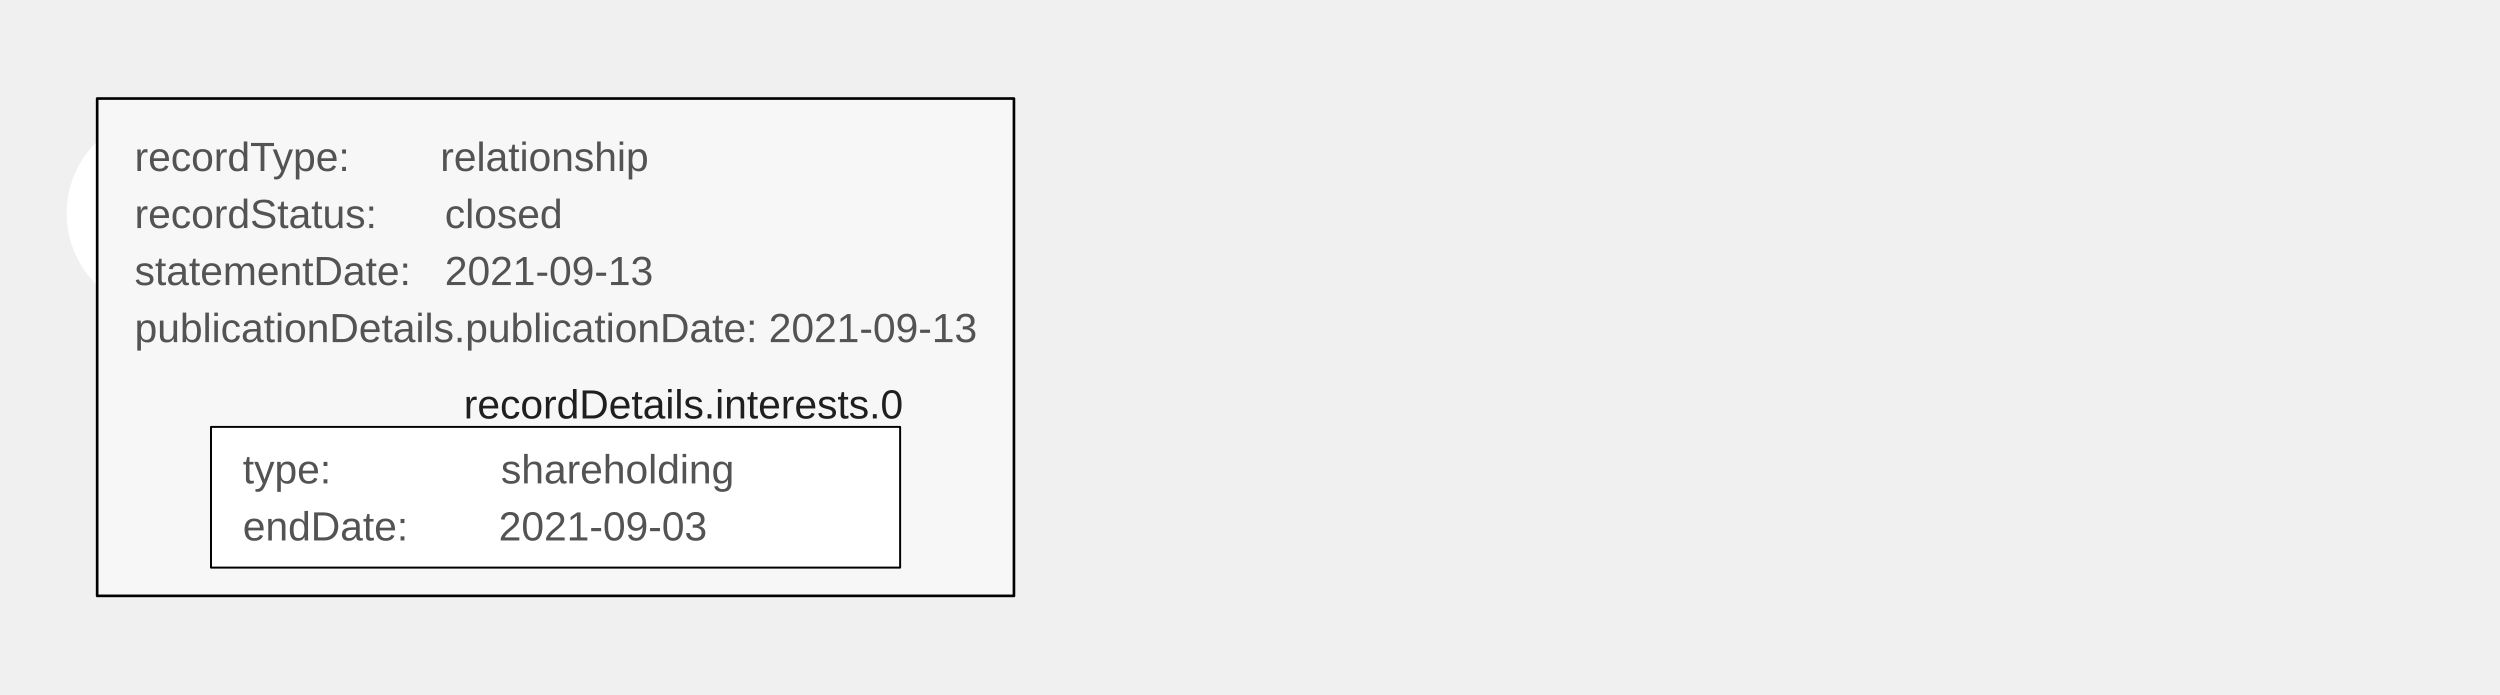
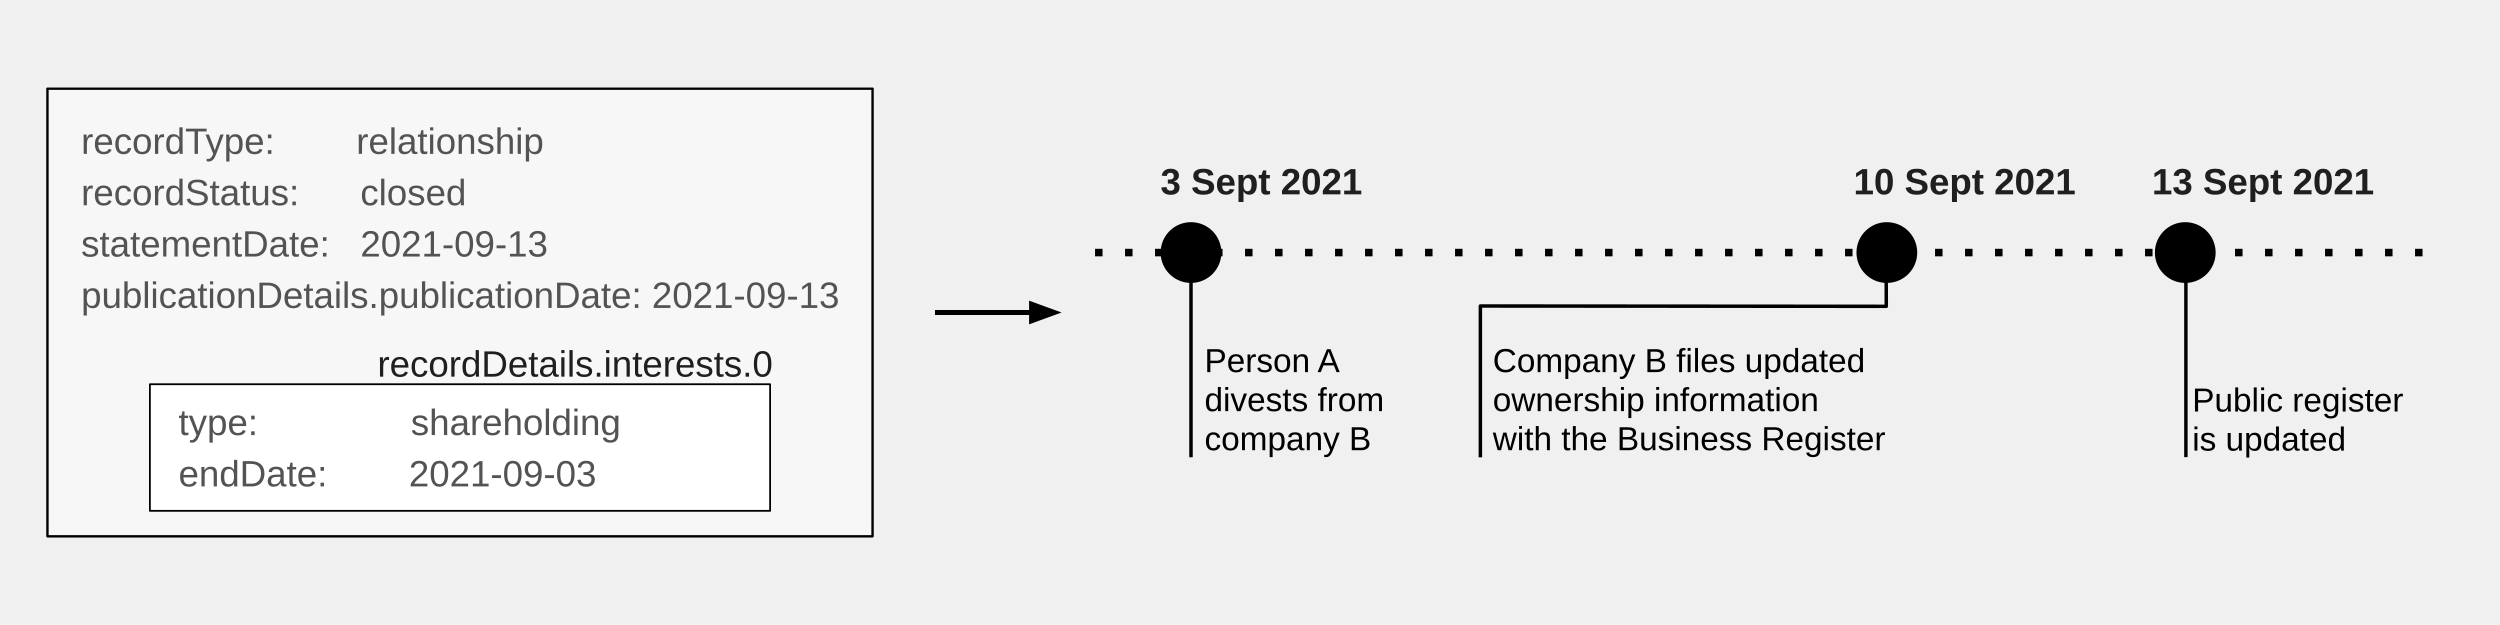
- <svg xmlns="http://www.w3.org/2000/svg" version="1.1" viewBox="0 0 900 250" fill="none" stroke="none" stroke-linecap="square" stroke-miterlimit="10" id="svg15" width="900" height="250">
+ <svg xmlns="http://www.w3.org/2000/svg" version="1.1" viewBox="0 0 1000 250" fill="none" stroke="none" stroke-linecap="square" stroke-miterlimit="10" id="svg15" width="1000" height="250">
  <defs id="defs15">
    </defs>
  <clipPath id="p.0">
    <path d="M 0,0 H 481.134 V 423.533 H 0 Z" clip-rule="nonzero" id="path1" />
  </clipPath>
  <g clip-path="url(#p.0)" id="g15" style="display:inline" transform="translate(0,20.80498)">
    <path fill="#000000" fill-opacity="0" d="M 0,0 H 481.134 V 423.533 H 0 Z" fill-rule="evenodd" id="path2" />
    <path fill="#000000" fill-opacity="0" d="m 60,92 v 109.523 h 0.063 v 109.532" fill-rule="evenodd" id="path3" />
    <path fill="#ffffff" d="m 24,56 v 0 c 0,-19.882 16.118,-36 36,-36 v 0 C 69.548,20 78.705,23.793 85.456,30.544 92.207,37.295 96,46.452 96,56 v 0 c 0,19.882 -16.118,36 -36,36 v 0 c -19.882,0 -36,-16.118 -36,-36 z" fill-rule="evenodd" id="path6" />
    <path fill="#000000" fill-opacity="0" d="m 24,20 h 72 v 72 h -72 z" fill-rule="evenodd" id="path8" />
    <path fill="#000000" fill-opacity="0" d="m 24,311.047 h 72 v 72 h -72 z" fill-rule="evenodd" id="path12" />
    <path fill="#000000" fill-opacity="0" d="m 129.969,360.055 h 19.213 v 0.945 h -19.213 z" fill-rule="evenodd" id="path14" />
    <path fill="#000000" fill-opacity="0" d="m 182.756,360.055 h 19.213 v 0.945 h -19.213 z" fill-rule="evenodd" id="path15" />
  </g>
  <g id="layer1" transform="translate(-26.6913,9.61991)" />
  <g id="layer3" transform="translate(-26.6913,9.61991)" />
  <g id="layer2" style="display:inline" transform="translate(-26.6913,9.61991)">
    <g id="g6" transform="translate(-73.09616,-125.9789)">
      <rect style="display:inline;fill:#ffffff;fill-opacity:1;stroke:#3c31d4;stroke-width:0.708;stroke-linecap:round;stroke-linejoin:round;stroke-miterlimit:10;stroke-dasharray:none;stroke-opacity:1" id="rect11772-8-1" width="248.086" height="50.655" x="154.22" y="211.839" />
      <text xml:space="preserve" style="font-style:normal;font-variant:normal;font-weight:normal;font-stretch:normal;line-height:0%;font-family:Roboto;-inkscape-font-specification:'Roboto, Normal';text-align:start;letter-spacing:0px;word-spacing:0px;writing-mode:lr-tb;text-anchor:start;display:inline;fill:#535353;fill-opacity:1;stroke:none;stroke-width:1px;stroke-linecap:butt;stroke-linejoin:miter;stroke-opacity:1" x="165.668" y="226.18" id="text14691-5">
        <tspan x="165.668" y="226.18" style="color:#000000;font-style:normal;font-variant:normal;font-weight:normal;font-stretch:normal;font-size:15px;line-height:140%;font-family:Roboto;-inkscape-font-specification:'Roboto, Normal';text-align:start;writing-mode:lr-tb;text-anchor:start;clip-rule:nonzero;display:inline;overflow:visible;visibility:visible;opacity:1;isolation:auto;mix-blend-mode:normal;color-interpolation:sRGB;color-interpolation-filters:linearRGB;solid-color:#000000;solid-opacity:1;fill:#535353;fill-opacity:1;fill-rule:nonzero;stroke:none;stroke-width:1px;stroke-linecap:butt;stroke-linejoin:miter;stroke-miterlimit:4;stroke-dasharray:none;stroke-dashoffset:0;stroke-opacity:1;color-rendering:auto;image-rendering:auto;shape-rendering:auto;text-rendering:auto;enable-background:accumulate" id="tspan9725-9">type:               selfDeclaration</tspan>
        <tspan x="165.668" y="247.18" style="color:#000000;font-style:normal;font-variant:normal;font-weight:normal;font-stretch:normal;font-size:15px;line-height:140%;font-family:Roboto;-inkscape-font-specification:'Roboto, Normal';text-align:start;writing-mode:lr-tb;text-anchor:start;clip-rule:nonzero;display:inline;overflow:visible;visibility:visible;opacity:1;isolation:auto;mix-blend-mode:normal;color-interpolation:sRGB;color-interpolation-filters:linearRGB;solid-color:#000000;solid-opacity:1;fill:#535353;fill-opacity:1;fill-rule:nonzero;stroke:none;stroke-width:1px;stroke-linecap:butt;stroke-linejoin:miter;stroke-miterlimit:4;stroke-dasharray:none;stroke-dashoffset:0;stroke-opacity:1;color-rendering:auto;image-rendering:auto;shape-rendering:auto;text-rendering:auto;enable-background:accumulate" id="tspan10952-4">assertedBy:   Acme Industries Ltd</tspan>
      </text>
      <text class="cls-3" id="text31-0-9" style="font-style:normal;font-variant:normal;font-weight:bold;font-stretch:normal;font-size:13.75px;line-height:0%;font-family:Roboto;-inkscape-font-specification:'Roboto, Bold';text-align:end;writing-mode:lr-tb;text-anchor:end;display:inline;fill:#ffffff;fill-opacity:1" x="436.33" y="198.809">
        <tspan x="396.976" y="198.809" id="tspan35-6-0" style="font-style:normal;font-variant:normal;font-weight:bold;font-stretch:normal;font-size:13.75px;line-height:125%;font-family:Roboto;-inkscape-font-specification:'Roboto, Bold';text-align:end;writing-mode:lr-tb;text-anchor:end;fill:#1f1f1f;fill-opacity:1">source</tspan>
      </text>
-       <rect style="display:inline;fill:#f7f7f7;fill-opacity:1;stroke:#000000;stroke-width:0.956;stroke-linecap:round;stroke-linejoin:round;stroke-miterlimit:10;stroke-dasharray:none;stroke-opacity:1" id="rect11772-5" width="330.044" height="179.044" x="134.765" y="151.837" />
+       <rect style="display:inline;fill:#f7f7f7;fill-opacity:1;stroke:#000000;stroke-width:0.956;stroke-linecap:round;stroke-linejoin:round;stroke-miterlimit:10;stroke-dasharray:none;stroke-opacity:1" id="rect11772-5" width="330.044" height="179.044" x="118.765" y="151.837" />
      <g id="g5" transform="translate(-11.99631)">
-         <rect style="fill:#ffffff;fill-opacity:1;stroke:#000001;stroke-width:0.708;stroke-linecap:round;stroke-linejoin:round;stroke-miterlimit:10;stroke-dasharray:none;stroke-opacity:1" id="rect11772-8-4" width="248.086" height="50.655" x="187.741" y="270.045" />
-         <text xml:space="preserve" style="font-style:normal;font-variant:normal;font-weight:normal;font-stretch:normal;font-size:14.667px;line-height:0%;font-family:Arial;-inkscape-font-specification:'Arial, Normal';font-variant-ligatures:normal;font-variant-caps:normal;font-variant-numeric:normal;font-variant-east-asian:normal;text-align:start;letter-spacing:0px;word-spacing:0px;writing-mode:lr-tb;text-anchor:start;fill:#535353;fill-opacity:1;stroke:none;stroke-width:1px;stroke-linecap:butt;stroke-linejoin:miter;stroke-opacity:1" x="199.19" y="290.386" id="text14691-44">
-           <tspan x="199.19" y="290.386" style="color:#000000;font-style:normal;font-variant:normal;font-weight:normal;font-stretch:normal;font-size:14.667px;line-height:140%;font-family:Arial;-inkscape-font-specification:'Arial, Normal';font-variant-ligatures:normal;font-variant-caps:normal;font-variant-numeric:normal;font-variant-east-asian:normal;text-align:start;writing-mode:lr-tb;text-anchor:start;clip-rule:nonzero;display:inline;overflow:visible;visibility:visible;opacity:1;isolation:auto;mix-blend-mode:normal;color-interpolation:sRGB;color-interpolation-filters:linearRGB;solid-color:#000000;solid-opacity:1;fill:#535353;fill-opacity:1;fill-rule:nonzero;stroke:none;stroke-width:1px;stroke-linecap:butt;stroke-linejoin:miter;stroke-miterlimit:4;stroke-dasharray:none;stroke-dashoffset:0;stroke-opacity:1;color-rendering:auto;image-rendering:auto;shape-rendering:auto;text-rendering:auto;enable-background:accumulate" id="tspan9725-4">type:               shareholding</tspan>
-           <tspan x="199.19" y="310.919" style="color:#000000;font-style:normal;font-variant:normal;font-weight:normal;font-stretch:normal;font-size:14.667px;line-height:140%;font-family:Arial;-inkscape-font-specification:'Arial, Normal';font-variant-ligatures:normal;font-variant-caps:normal;font-variant-numeric:normal;font-variant-east-asian:normal;text-align:start;writing-mode:lr-tb;text-anchor:start;clip-rule:nonzero;display:inline;overflow:visible;visibility:visible;opacity:1;isolation:auto;mix-blend-mode:normal;color-interpolation:sRGB;color-interpolation-filters:linearRGB;solid-color:#000000;solid-opacity:1;fill:#535353;fill-opacity:1;fill-rule:nonzero;stroke:none;stroke-width:1px;stroke-linecap:butt;stroke-linejoin:miter;stroke-miterlimit:4;stroke-dasharray:none;stroke-dashoffset:0;stroke-opacity:1;color-rendering:auto;image-rendering:auto;shape-rendering:auto;text-rendering:auto;enable-background:accumulate" id="tspan10952-7">endDate:        2021-09-03</tspan>
+         <rect style="fill:#ffffff;fill-opacity:1;stroke:#000001;stroke-width:0.708;stroke-linecap:round;stroke-linejoin:round;stroke-miterlimit:10;stroke-dasharray:none;stroke-opacity:1" id="rect11772-8-4" width="248.086" height="50.655" x="171.741" y="270.045" />
+         <text xml:space="preserve" style="font-style:normal;font-variant:normal;font-weight:normal;font-stretch:normal;font-size:14.667px;line-height:0%;font-family:Arial;-inkscape-font-specification:'Arial, Normal';font-variant-ligatures:normal;font-variant-caps:normal;font-variant-numeric:normal;font-variant-east-asian:normal;text-align:start;letter-spacing:0px;word-spacing:0px;writing-mode:lr-tb;text-anchor:start;fill:#535353;fill-opacity:1;stroke:none;stroke-width:1px;stroke-linecap:butt;stroke-linejoin:miter;stroke-opacity:1" x="183.19" y="290.386" id="text14691-44">
+           <tspan x="183.19" y="290.386" style="color:#000000;font-style:normal;font-variant:normal;font-weight:normal;font-stretch:normal;font-size:14.667px;line-height:140%;font-family:Arial;-inkscape-font-specification:'Arial, Normal';font-variant-ligatures:normal;font-variant-caps:normal;font-variant-numeric:normal;font-variant-east-asian:normal;text-align:start;writing-mode:lr-tb;text-anchor:start;clip-rule:nonzero;display:inline;overflow:visible;visibility:visible;opacity:1;isolation:auto;mix-blend-mode:normal;color-interpolation:sRGB;color-interpolation-filters:linearRGB;solid-color:#000000;solid-opacity:1;fill:#535353;fill-opacity:1;fill-rule:nonzero;stroke:none;stroke-width:1px;stroke-linecap:butt;stroke-linejoin:miter;stroke-miterlimit:4;stroke-dasharray:none;stroke-dashoffset:0;stroke-opacity:1;color-rendering:auto;image-rendering:auto;shape-rendering:auto;text-rendering:auto;enable-background:accumulate" id="tspan9725-4">type:               shareholding</tspan>
+           <tspan x="183.19" y="310.919" style="color:#000000;font-style:normal;font-variant:normal;font-weight:normal;font-stretch:normal;font-size:14.667px;line-height:140%;font-family:Arial;-inkscape-font-specification:'Arial, Normal';font-variant-ligatures:normal;font-variant-caps:normal;font-variant-numeric:normal;font-variant-east-asian:normal;text-align:start;writing-mode:lr-tb;text-anchor:start;clip-rule:nonzero;display:inline;overflow:visible;visibility:visible;opacity:1;isolation:auto;mix-blend-mode:normal;color-interpolation:sRGB;color-interpolation-filters:linearRGB;solid-color:#000000;solid-opacity:1;fill:#535353;fill-opacity:1;fill-rule:nonzero;stroke:none;stroke-width:1px;stroke-linecap:butt;stroke-linejoin:miter;stroke-miterlimit:4;stroke-dasharray:none;stroke-dashoffset:0;stroke-opacity:1;color-rendering:auto;image-rendering:auto;shape-rendering:auto;text-rendering:auto;enable-background:accumulate" id="tspan10952-7">endDate:        2021-09-03</tspan>
        </text>
-         <text class="cls-3" id="text31-0-6" style="font-style:normal;font-variant:normal;font-weight:bold;font-stretch:normal;font-size:14.667px;line-height:0%;font-family:Arial;-inkscape-font-specification:'Arial, Bold';font-variant-ligatures:normal;font-variant-caps:normal;font-variant-numeric:normal;font-variant-east-asian:normal;text-align:end;writing-mode:lr-tb;text-anchor:end;fill:#ffffff;fill-opacity:1" x="476.258" y="267.015">
-           <tspan x="436.904" y="267.015" id="tspan35-6-3" style="font-style:normal;font-variant:normal;font-weight:normal;font-stretch:normal;font-size:14.667px;line-height:125%;font-family:Arial;-inkscape-font-specification:'Arial, Bold';font-variant-ligatures:normal;font-variant-caps:normal;font-variant-numeric:normal;font-variant-east-asian:normal;text-align:end;writing-mode:lr-tb;text-anchor:end;fill:#1f1f1f;fill-opacity:1">recordDetails.interests.0</tspan>
+         <text class="cls-3" id="text31-0-6" style="font-style:normal;font-variant:normal;font-weight:bold;font-stretch:normal;font-size:14.667px;line-height:0%;font-family:Arial;-inkscape-font-specification:'Arial, Bold';font-variant-ligatures:normal;font-variant-caps:normal;font-variant-numeric:normal;font-variant-east-asian:normal;text-align:end;writing-mode:lr-tb;text-anchor:end;fill:#ffffff;fill-opacity:1" x="460.258" y="267.015">
+           <tspan x="420.904" y="267.015" id="tspan35-6-3" style="font-style:normal;font-variant:normal;font-weight:normal;font-stretch:normal;font-size:14.667px;line-height:125%;font-family:Arial;-inkscape-font-specification:'Arial, Bold';font-variant-ligatures:normal;font-variant-caps:normal;font-variant-numeric:normal;font-variant-east-asian:normal;text-align:end;writing-mode:lr-tb;text-anchor:end;fill:#1f1f1f;fill-opacity:1">recordDetails.interests.0</tspan>
        </text>
+         <path fill="#000000" fill-opacity="0" d="m 237.784,172.359 h 960 v 720 H 237.784 Z" fill-rule="evenodd" id="path2-3" />
+         <path fill="#000000" fill-opacity="0" d="m 490.574,217.066 h 697.575" fill-rule="evenodd" id="path3-7" />
+         <path fill="#000000" fill-opacity="0" d="M 703.936,334.334 V 241.626 H 870.33 V 148.917" fill-rule="evenodd" id="path15-6" />
+         <g id="g19" transform="translate(0,0.3129977)">
+           <path stroke="#000000" stroke-width="3" stroke-linejoin="round" stroke-linecap="butt" stroke-dasharray="3, 9" d="m 549.799,217.066 h 538.073" fill-rule="evenodd" id="path4" />
+           <g id="g18">
+             <path fill="#000000" d="m 576.529,217.066 v 0 c 0,-6.436 5.217,-11.654 11.654,-11.654 v 0 c 3.091,0 6.055,1.228 8.24,3.413 2.185,2.185 3.413,5.15 3.413,8.24 v 0 c 0,6.436 -5.217,11.654 -11.654,11.654 v 0 c -6.436,0 -11.654,-5.217 -11.654,-11.654 z" fill-rule="evenodd" id="path5" />
+             <path stroke="#000000" stroke-width="1" stroke-linejoin="round" stroke-linecap="butt" d="m 576.529,217.066 v 0 c 0,-6.436 5.217,-11.654 11.654,-11.654 v 0 c 3.091,0 6.055,1.228 8.24,3.413 2.185,2.185 3.413,5.15 3.413,8.24 v 0 c 0,6.436 -5.217,11.654 -11.654,11.654 v 0 c -6.436,0 -11.654,-5.217 -11.654,-11.654 z" fill-rule="evenodd" id="path6-5" />
+             <path fill="#000000" d="m 854.87,217.066 v 0 c 0,-6.436 5.217,-11.654 11.654,-11.654 v 0 c 3.091,0 6.055,1.228 8.24,3.413 2.185,2.185 3.413,5.15 3.413,8.24 v 0 c 0,6.436 -5.217,11.654 -11.654,11.654 v 0 c -6.436,0 -11.654,-5.217 -11.654,-11.654 z" fill-rule="evenodd" id="path7" />
+             <path stroke="#000000" stroke-width="1" stroke-linejoin="round" stroke-linecap="butt" d="m 854.87,217.066 v 0 c 0,-6.436 5.217,-11.654 11.654,-11.654 v 0 c 3.091,0 6.055,1.228 8.24,3.413 2.185,2.185 3.413,5.15 3.413,8.24 v 0 c 0,6.436 -5.217,11.654 -11.654,11.654 v 0 c -6.436,0 -11.654,-5.217 -11.654,-11.654 z" fill-rule="evenodd" id="path8-3" />
+             <path fill="#000000" d="m 974.235,217.066 v 0 c 0,-6.436 5.217,-11.654 11.654,-11.654 v 0 c 3.091,0 6.055,1.228 8.24,3.413 2.185,2.185 3.413,5.15 3.413,8.24 v 0 c 0,6.436 -5.217,11.654 -11.654,11.654 v 0 c -6.436,0 -11.654,-5.217 -11.654,-11.654 z" fill-rule="evenodd" id="path9" />
+             <path stroke="#000000" stroke-width="1" stroke-linejoin="round" stroke-linecap="butt" d="m 974.235,217.066 v 0 c 0,-6.436 5.217,-11.654 11.654,-11.654 v 0 c 3.091,0 6.055,1.228 8.24,3.413 2.185,2.185 3.413,5.15 3.413,8.24 v 0 c 0,6.436 -5.217,11.654 -11.654,11.654 v 0 c -6.436,0 -11.654,-5.217 -11.654,-11.654 z" fill-rule="evenodd" id="path10" />
+             <path fill="#000000" fill-opacity="0" d="m 588.183,228.72 v 67.37" fill-rule="evenodd" id="path11" />
+             <path stroke="#000000" stroke-width="1.308" stroke-linejoin="round" stroke-linecap="butt" d="m 588.183,208.787 v 90.156" fill-rule="evenodd" id="path12-5" style="stroke-width:1.395;stroke-dasharray:none" />
+             <path fill="#000000" fill-opacity="0" d="m 1031.889,228.72 v 67.37" fill-rule="evenodd" id="path13" />
+             <path stroke="#000000" stroke-width="1.113" stroke-linejoin="round" stroke-linecap="butt" d="m 986.141,228.72 v 70.177" fill-rule="evenodd" id="path14-6" style="stroke-width:1.376;stroke-dasharray:none" />
+             <path stroke="#000000" stroke-width="0.863" stroke-linejoin="round" stroke-linecap="butt" d="m 703.932,298.979 v -1.535 -1.392 m 0,0 v -57.606 l 162.362,0.13 -0.064,-30.829" fill-rule="evenodd" id="path16" style="stroke-width:1.401;stroke-dasharray:none" />
+             <text class="cls-3" id="text31-0-6-2" style="font-style:normal;font-variant:normal;font-weight:bold;font-stretch:normal;font-size:14.667px;line-height:0%;font-family:Arial;-inkscape-font-specification:'Arial, Bold';font-variant-ligatures:normal;font-variant-caps:normal;font-variant-numeric:normal;font-variant-east-asian:normal;text-align:end;writing-mode:lr-tb;text-anchor:end;display:inline;fill:#ffffff;fill-opacity:1" x="696.049" y="193.791">
+               <tspan x="656.695" y="193.791" id="tspan35-6-3-9" style="font-style:normal;font-variant:normal;font-weight:bold;font-stretch:normal;font-size:14.667px;line-height:125%;font-family:Arial;-inkscape-font-specification:'Arial, Bold';font-variant-ligatures:normal;font-variant-caps:normal;font-variant-numeric:normal;font-variant-east-asian:normal;text-align:end;writing-mode:lr-tb;text-anchor:end;fill:#1f1f1f;fill-opacity:1">3 Sept 2021</tspan>
+             </text>
+             <text class="cls-3" id="text31-0-6-3" style="font-style:normal;font-variant:normal;font-weight:bold;font-stretch:normal;font-size:14.667px;line-height:0%;font-family:Arial;-inkscape-font-specification:'Arial, Bold';font-variant-ligatures:normal;font-variant-caps:normal;font-variant-numeric:normal;font-variant-east-asian:normal;text-align:end;writing-mode:lr-tb;text-anchor:end;display:inline;fill:#ffffff;fill-opacity:1" x="981.438" y="193.791">
+               <tspan x="942.084" y="193.791" id="tspan35-6-3-6" style="font-style:normal;font-variant:normal;font-weight:bold;font-stretch:normal;font-size:14.667px;line-height:125%;font-family:Arial;-inkscape-font-specification:'Arial, Bold';font-variant-ligatures:normal;font-variant-caps:normal;font-variant-numeric:normal;font-variant-east-asian:normal;text-align:end;writing-mode:lr-tb;text-anchor:end;fill:#1f1f1f;fill-opacity:1">10 Sept 2021</tspan>
+             </text>
+             <text class="cls-3" id="text31-0-6-3-3" style="font-style:normal;font-variant:normal;font-weight:bold;font-stretch:normal;font-size:14.667px;line-height:0%;font-family:Arial;-inkscape-font-specification:'Arial, Bold';font-variant-ligatures:normal;font-variant-caps:normal;font-variant-numeric:normal;font-variant-east-asian:normal;text-align:end;writing-mode:lr-tb;text-anchor:end;display:inline;fill:#ffffff;fill-opacity:1" x="1100.803" y="193.791">
+               <tspan x="1061.449" y="193.791" id="tspan35-6-3-6-5" style="font-style:normal;font-variant:normal;font-weight:bold;font-stretch:normal;font-size:14.667px;line-height:125%;font-family:Arial;-inkscape-font-specification:'Arial, Bold';font-variant-ligatures:normal;font-variant-caps:normal;font-variant-numeric:normal;font-variant-east-asian:normal;text-align:end;writing-mode:lr-tb;text-anchor:end;fill:#1f1f1f;fill-opacity:1">13 Sept 2021</tspan>
+             </text>
+             <text xml:space="preserve" style="font-size:13.333px;line-height:15.625px;font-family:Arial;-inkscape-font-specification:Arial;text-align:start;text-anchor:start;fill:#000000;stroke-opacity:0.957" x="593.584" y="264.887" id="text17">
+               <tspan x="593.584" y="264.887" id="tspan19" style="font-size:13.333px;line-height:15.625px">Person A </tspan>
+               <tspan x="593.584" y="280.512" id="tspan20" style="font-size:13.333px;line-height:15.625px">divests from </tspan>
+               <tspan x="593.584" y="296.137" style="font-size:13.333px;line-height:15.625px" id="tspan9">company B</tspan>
+             </text>
+             <text xml:space="preserve" style="font-size:13.333px;line-height:15.625px;font-family:Arial;-inkscape-font-specification:Arial;text-align:start;text-anchor:start;fill:#000000;stroke-opacity:0.957" x="988.68" y="280.668" id="text17-1">
+               <tspan x="988.68" y="280.668" id="tspan20-7" style="font-size:13.333px;line-height:15.625px">Public register </tspan>
+               <tspan x="988.68" y="296.293" id="tspan23" style="font-size:13.333px;line-height:15.625px">is updated</tspan>
+             </text>
+             <text xml:space="preserve" style="font-size:13.333px;line-height:15.625px;font-family:Arial;-inkscape-font-specification:Arial;text-align:start;text-anchor:start;fill:#000000;stroke-opacity:0.957" x="708.889" y="264.887" id="text17-6">
+               <tspan x="708.889" y="264.887" id="tspan21" style="font-size:13.333px;line-height:15.625px">Company B files updated </tspan>
+               <tspan x="708.889" y="280.512" id="tspan22" style="font-size:13.333px;line-height:15.625px">ownership information </tspan>
+               <tspan x="708.889" y="296.137" id="tspan7" style="font-size:13.333px;line-height:15.625px">with the Business Register</tspan>
+             </text>
+           </g>
+         </g>
      </g>
-       <text xml:space="preserve" style="font-style:normal;font-variant:normal;font-weight:normal;font-stretch:normal;font-size:14.667px;line-height:0%;font-family:Arial;-inkscape-font-specification:'Arial, Normal';font-variant-ligatures:normal;font-variant-caps:normal;font-variant-numeric:normal;font-variant-east-asian:normal;text-align:start;letter-spacing:0px;word-spacing:0px;writing-mode:lr-tb;text-anchor:start;fill:#535353;fill-opacity:1;stroke:none;stroke-width:1px;stroke-linecap:butt;stroke-linejoin:miter;stroke-opacity:1" x="148.24" y="157.385" id="text14691-4-1">
-         <tspan x="148.24" y="157.385" style="color:#000000;font-style:normal;font-variant:normal;font-weight:normal;font-stretch:normal;font-size:14.667px;line-height:140%;font-family:Arial;-inkscape-font-specification:'Arial, Normal';font-variant-ligatures:normal;font-variant-caps:normal;font-variant-numeric:normal;font-variant-east-asian:normal;text-align:start;writing-mode:lr-tb;text-anchor:start;clip-rule:nonzero;display:inline;overflow:visible;visibility:visible;opacity:1;isolation:auto;mix-blend-mode:normal;color-interpolation:sRGB;color-interpolation-filters:linearRGB;solid-color:#000000;solid-opacity:1;fill:#535353;fill-opacity:1;fill-rule:nonzero;stroke:none;stroke-width:1px;stroke-linecap:butt;stroke-linejoin:miter;stroke-miterlimit:4;stroke-dasharray:none;stroke-dashoffset:0;stroke-opacity:1;color-rendering:auto;image-rendering:auto;shape-rendering:auto;text-rendering:auto;enable-background:accumulate" id="tspan7-2" />
-         <tspan x="148.24" y="177.919" style="color:#000000;font-style:normal;font-variant:normal;font-weight:normal;font-stretch:normal;font-size:14.667px;line-height:140%;font-family:Arial;-inkscape-font-specification:'Arial, Normal';font-variant-ligatures:normal;font-variant-caps:normal;font-variant-numeric:normal;font-variant-east-asian:normal;text-align:start;writing-mode:lr-tb;text-anchor:start;clip-rule:nonzero;display:inline;overflow:visible;visibility:visible;opacity:1;isolation:auto;mix-blend-mode:normal;color-interpolation:sRGB;color-interpolation-filters:linearRGB;solid-color:#000000;solid-opacity:1;fill:#535353;fill-opacity:1;fill-rule:nonzero;stroke:none;stroke-width:1px;stroke-linecap:butt;stroke-linejoin:miter;stroke-miterlimit:4;stroke-dasharray:none;stroke-dashoffset:0;stroke-opacity:1;color-rendering:auto;image-rendering:auto;shape-rendering:auto;text-rendering:auto;enable-background:accumulate" id="tspan3">recordType:        relationship</tspan>
-         <tspan x="148.24" y="198.452" style="color:#000000;font-style:normal;font-variant:normal;font-weight:normal;font-stretch:normal;font-size:14.667px;line-height:140%;font-family:Arial;-inkscape-font-specification:'Arial, Normal';font-variant-ligatures:normal;font-variant-caps:normal;font-variant-numeric:normal;font-variant-east-asian:normal;text-align:start;writing-mode:lr-tb;text-anchor:start;clip-rule:nonzero;display:inline;overflow:visible;visibility:visible;opacity:1;isolation:auto;mix-blend-mode:normal;color-interpolation:sRGB;color-interpolation-filters:linearRGB;solid-color:#000000;solid-opacity:1;fill:#535353;fill-opacity:1;fill-rule:nonzero;stroke:none;stroke-width:1px;stroke-linecap:butt;stroke-linejoin:miter;stroke-miterlimit:4;stroke-dasharray:none;stroke-dashoffset:0;stroke-opacity:1;color-rendering:auto;image-rendering:auto;shape-rendering:auto;text-rendering:auto;enable-background:accumulate" id="tspan2">recordStatus:      closed</tspan>
-         <tspan x="148.24" y="218.985" style="color:#000000;font-style:normal;font-variant:normal;font-weight:normal;font-stretch:normal;font-size:14.667px;line-height:140%;font-family:Arial;-inkscape-font-specification:'Arial, Normal';font-variant-ligatures:normal;font-variant-caps:normal;font-variant-numeric:normal;font-variant-east-asian:normal;text-align:start;writing-mode:lr-tb;text-anchor:start;clip-rule:nonzero;display:inline;overflow:visible;visibility:visible;opacity:1;isolation:auto;mix-blend-mode:normal;color-interpolation:sRGB;color-interpolation-filters:linearRGB;solid-color:#000000;solid-opacity:1;fill:#535353;fill-opacity:1;fill-rule:nonzero;stroke:none;stroke-width:1px;stroke-linecap:butt;stroke-linejoin:miter;stroke-miterlimit:4;stroke-dasharray:none;stroke-dashoffset:0;stroke-opacity:1;color-rendering:auto;image-rendering:auto;shape-rendering:auto;text-rendering:auto;enable-background:accumulate" id="tspan4">statementDate:   2021-09-13</tspan>
-         <tspan x="148.24" y="239.519" style="color:#000000;font-style:normal;font-variant:normal;font-weight:normal;font-stretch:normal;font-size:14.667px;line-height:140%;font-family:Arial;-inkscape-font-specification:'Arial, Normal';font-variant-ligatures:normal;font-variant-caps:normal;font-variant-numeric:normal;font-variant-east-asian:normal;text-align:start;writing-mode:lr-tb;text-anchor:start;clip-rule:nonzero;display:inline;overflow:visible;visibility:visible;opacity:1;isolation:auto;mix-blend-mode:normal;color-interpolation:sRGB;color-interpolation-filters:linearRGB;solid-color:#000000;solid-opacity:1;fill:#535353;fill-opacity:1;fill-rule:nonzero;stroke:none;stroke-width:1px;stroke-linecap:butt;stroke-linejoin:miter;stroke-miterlimit:4;stroke-dasharray:none;stroke-dashoffset:0;stroke-opacity:1;color-rendering:auto;image-rendering:auto;shape-rendering:auto;text-rendering:auto;enable-background:accumulate" id="tspan5">publicationDetails.publicationDate: 2021-09-13</tspan>
-         <tspan x="148.24" y="249.786" style="color:#000000;font-style:normal;font-variant:normal;font-weight:normal;font-stretch:normal;font-size:14.667px;line-height:140%;font-family:Arial;-inkscape-font-specification:'Arial, Normal';font-variant-ligatures:normal;font-variant-caps:normal;font-variant-numeric:normal;font-variant-east-asian:normal;text-align:start;writing-mode:lr-tb;text-anchor:start;clip-rule:nonzero;display:inline;overflow:visible;visibility:visible;opacity:1;isolation:auto;mix-blend-mode:normal;color-interpolation:sRGB;color-interpolation-filters:linearRGB;solid-color:#000000;solid-opacity:1;fill:#535353;fill-opacity:1;fill-rule:nonzero;stroke:none;stroke-width:1px;stroke-linecap:butt;stroke-linejoin:miter;stroke-miterlimit:4;stroke-dasharray:none;stroke-dashoffset:0;stroke-opacity:1;color-rendering:auto;image-rendering:auto;shape-rendering:auto;text-rendering:auto;enable-background:accumulate" id="tspan2-17" />
+       <text xml:space="preserve" style="font-style:normal;font-variant:normal;font-weight:normal;font-stretch:normal;font-size:14.667px;line-height:0%;font-family:Arial;-inkscape-font-specification:'Arial, Normal';font-variant-ligatures:normal;font-variant-caps:normal;font-variant-numeric:normal;font-variant-east-asian:normal;text-align:start;letter-spacing:0px;word-spacing:0px;writing-mode:lr-tb;text-anchor:start;fill:#535353;fill-opacity:1;stroke:none;stroke-width:1px;stroke-linecap:butt;stroke-linejoin:miter;stroke-opacity:1" x="132.24" y="157.385" id="text14691-4-1">
+         <tspan x="132.24" y="157.385" style="color:#000000;font-style:normal;font-variant:normal;font-weight:normal;font-stretch:normal;font-size:14.667px;line-height:140%;font-family:Arial;-inkscape-font-specification:'Arial, Normal';font-variant-ligatures:normal;font-variant-caps:normal;font-variant-numeric:normal;font-variant-east-asian:normal;text-align:start;writing-mode:lr-tb;text-anchor:start;clip-rule:nonzero;display:inline;overflow:visible;visibility:visible;opacity:1;isolation:auto;mix-blend-mode:normal;color-interpolation:sRGB;color-interpolation-filters:linearRGB;solid-color:#000000;solid-opacity:1;fill:#535353;fill-opacity:1;fill-rule:nonzero;stroke:none;stroke-width:1px;stroke-linecap:butt;stroke-linejoin:miter;stroke-miterlimit:4;stroke-dasharray:none;stroke-dashoffset:0;stroke-opacity:1;color-rendering:auto;image-rendering:auto;shape-rendering:auto;text-rendering:auto;enable-background:accumulate" id="tspan7-2" />
+         <tspan x="132.24" y="177.919" style="color:#000000;font-style:normal;font-variant:normal;font-weight:normal;font-stretch:normal;font-size:14.667px;line-height:140%;font-family:Arial;-inkscape-font-specification:'Arial, Normal';font-variant-ligatures:normal;font-variant-caps:normal;font-variant-numeric:normal;font-variant-east-asian:normal;text-align:start;writing-mode:lr-tb;text-anchor:start;clip-rule:nonzero;display:inline;overflow:visible;visibility:visible;opacity:1;isolation:auto;mix-blend-mode:normal;color-interpolation:sRGB;color-interpolation-filters:linearRGB;solid-color:#000000;solid-opacity:1;fill:#535353;fill-opacity:1;fill-rule:nonzero;stroke:none;stroke-width:1px;stroke-linecap:butt;stroke-linejoin:miter;stroke-miterlimit:4;stroke-dasharray:none;stroke-dashoffset:0;stroke-opacity:1;color-rendering:auto;image-rendering:auto;shape-rendering:auto;text-rendering:auto;enable-background:accumulate" id="tspan3">recordType:        relationship</tspan>
+         <tspan x="132.24" y="198.452" style="color:#000000;font-style:normal;font-variant:normal;font-weight:normal;font-stretch:normal;font-size:14.667px;line-height:140%;font-family:Arial;-inkscape-font-specification:'Arial, Normal';font-variant-ligatures:normal;font-variant-caps:normal;font-variant-numeric:normal;font-variant-east-asian:normal;text-align:start;writing-mode:lr-tb;text-anchor:start;clip-rule:nonzero;display:inline;overflow:visible;visibility:visible;opacity:1;isolation:auto;mix-blend-mode:normal;color-interpolation:sRGB;color-interpolation-filters:linearRGB;solid-color:#000000;solid-opacity:1;fill:#535353;fill-opacity:1;fill-rule:nonzero;stroke:none;stroke-width:1px;stroke-linecap:butt;stroke-linejoin:miter;stroke-miterlimit:4;stroke-dasharray:none;stroke-dashoffset:0;stroke-opacity:1;color-rendering:auto;image-rendering:auto;shape-rendering:auto;text-rendering:auto;enable-background:accumulate" id="tspan2">recordStatus:      closed</tspan>
+         <tspan x="132.24" y="218.985" style="color:#000000;font-style:normal;font-variant:normal;font-weight:normal;font-stretch:normal;font-size:14.667px;line-height:140%;font-family:Arial;-inkscape-font-specification:'Arial, Normal';font-variant-ligatures:normal;font-variant-caps:normal;font-variant-numeric:normal;font-variant-east-asian:normal;text-align:start;writing-mode:lr-tb;text-anchor:start;clip-rule:nonzero;display:inline;overflow:visible;visibility:visible;opacity:1;isolation:auto;mix-blend-mode:normal;color-interpolation:sRGB;color-interpolation-filters:linearRGB;solid-color:#000000;solid-opacity:1;fill:#535353;fill-opacity:1;fill-rule:nonzero;stroke:none;stroke-width:1px;stroke-linecap:butt;stroke-linejoin:miter;stroke-miterlimit:4;stroke-dasharray:none;stroke-dashoffset:0;stroke-opacity:1;color-rendering:auto;image-rendering:auto;shape-rendering:auto;text-rendering:auto;enable-background:accumulate" id="tspan4">statementDate:   2021-09-13</tspan>
+         <tspan x="132.24" y="239.519" style="color:#000000;font-style:normal;font-variant:normal;font-weight:normal;font-stretch:normal;font-size:14.667px;line-height:140%;font-family:Arial;-inkscape-font-specification:'Arial, Normal';font-variant-ligatures:normal;font-variant-caps:normal;font-variant-numeric:normal;font-variant-east-asian:normal;text-align:start;writing-mode:lr-tb;text-anchor:start;clip-rule:nonzero;display:inline;overflow:visible;visibility:visible;opacity:1;isolation:auto;mix-blend-mode:normal;color-interpolation:sRGB;color-interpolation-filters:linearRGB;solid-color:#000000;solid-opacity:1;fill:#535353;fill-opacity:1;fill-rule:nonzero;stroke:none;stroke-width:1px;stroke-linecap:butt;stroke-linejoin:miter;stroke-miterlimit:4;stroke-dasharray:none;stroke-dashoffset:0;stroke-opacity:1;color-rendering:auto;image-rendering:auto;shape-rendering:auto;text-rendering:auto;enable-background:accumulate" id="tspan5">publicationDetails.publicationDate: 2021-09-13</tspan>
+         <tspan x="132.24" y="249.786" style="color:#000000;font-style:normal;font-variant:normal;font-weight:normal;font-stretch:normal;font-size:14.667px;line-height:140%;font-family:Arial;-inkscape-font-specification:'Arial, Normal';font-variant-ligatures:normal;font-variant-caps:normal;font-variant-numeric:normal;font-variant-east-asian:normal;text-align:start;writing-mode:lr-tb;text-anchor:start;clip-rule:nonzero;display:inline;overflow:visible;visibility:visible;opacity:1;isolation:auto;mix-blend-mode:normal;color-interpolation:sRGB;color-interpolation-filters:linearRGB;solid-color:#000000;solid-opacity:1;fill:#535353;fill-opacity:1;fill-rule:nonzero;stroke:none;stroke-width:1px;stroke-linecap:butt;stroke-linejoin:miter;stroke-miterlimit:4;stroke-dasharray:none;stroke-dashoffset:0;stroke-opacity:1;color-rendering:auto;image-rendering:auto;shape-rendering:auto;text-rendering:auto;enable-background:accumulate" id="tspan2-17" />
      </text>
+       <path stroke="#000000" stroke-width="2" stroke-linejoin="round" stroke-linecap="butt" d="m 473.781,241.359 h 43.134" fill-rule="evenodd" id="path333" />
+       <path fill="#000000" stroke="#000000" stroke-width="2" stroke-linecap="butt" d="m 512.422,244.662 9.076,-3.303 -9.076,-3.303 z" fill-rule="evenodd" id="path334" />
    </g>
  </g>
  <g id="layer4" transform="translate(-26.6913,9.61991)" />
</svg>
